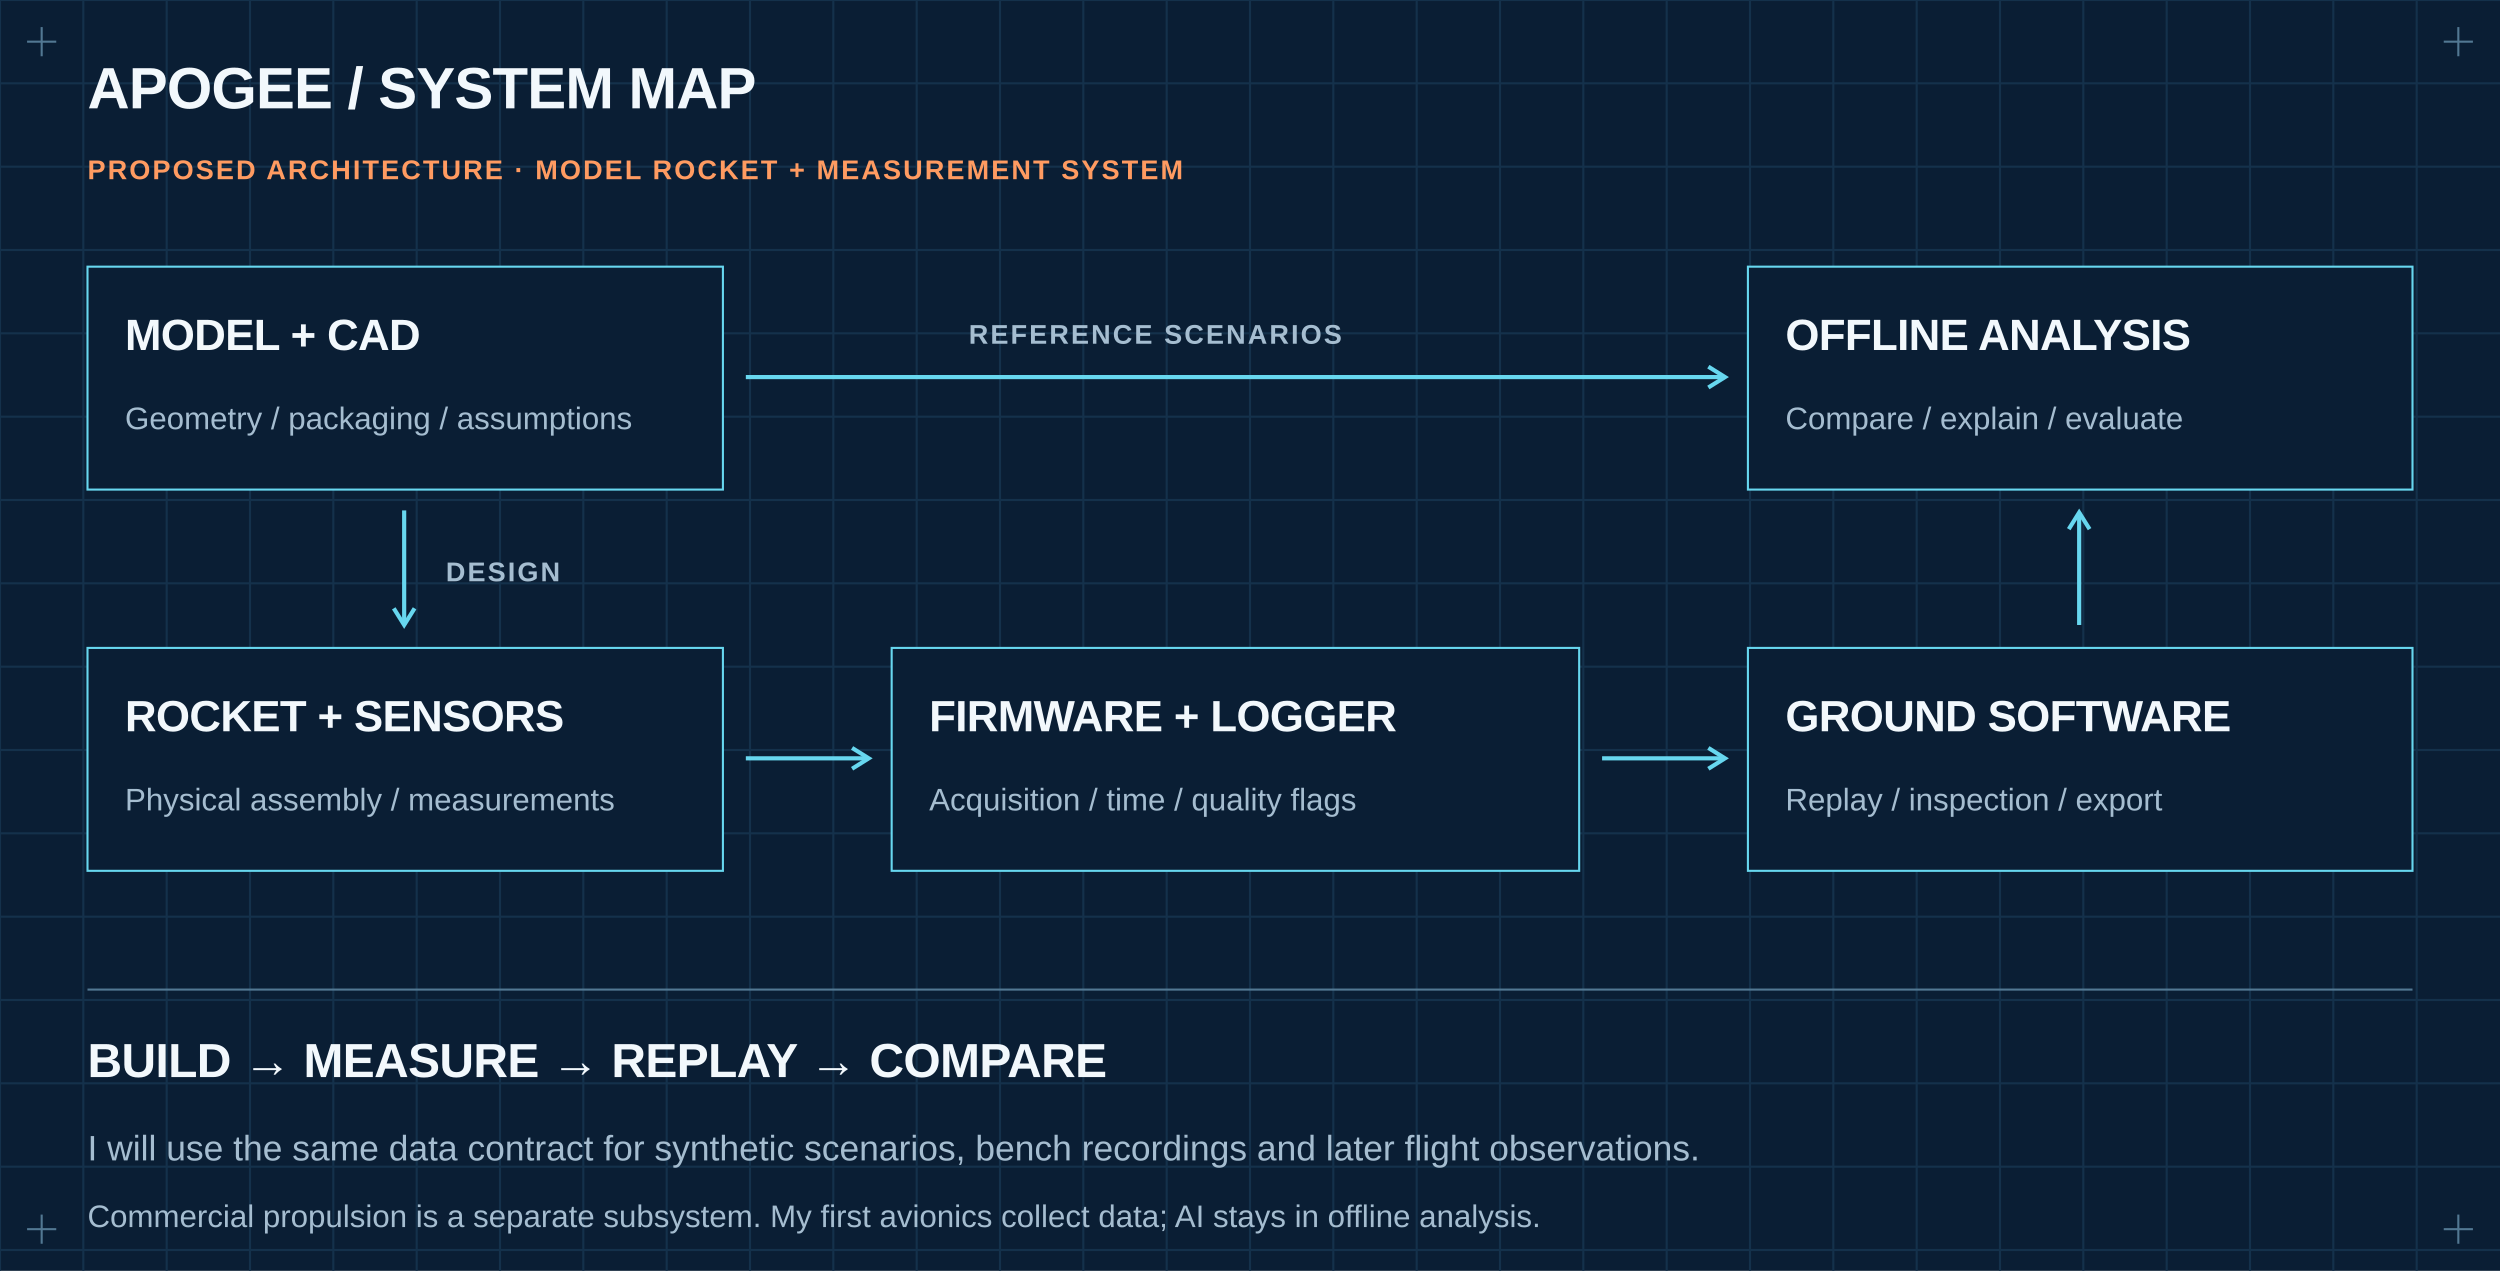
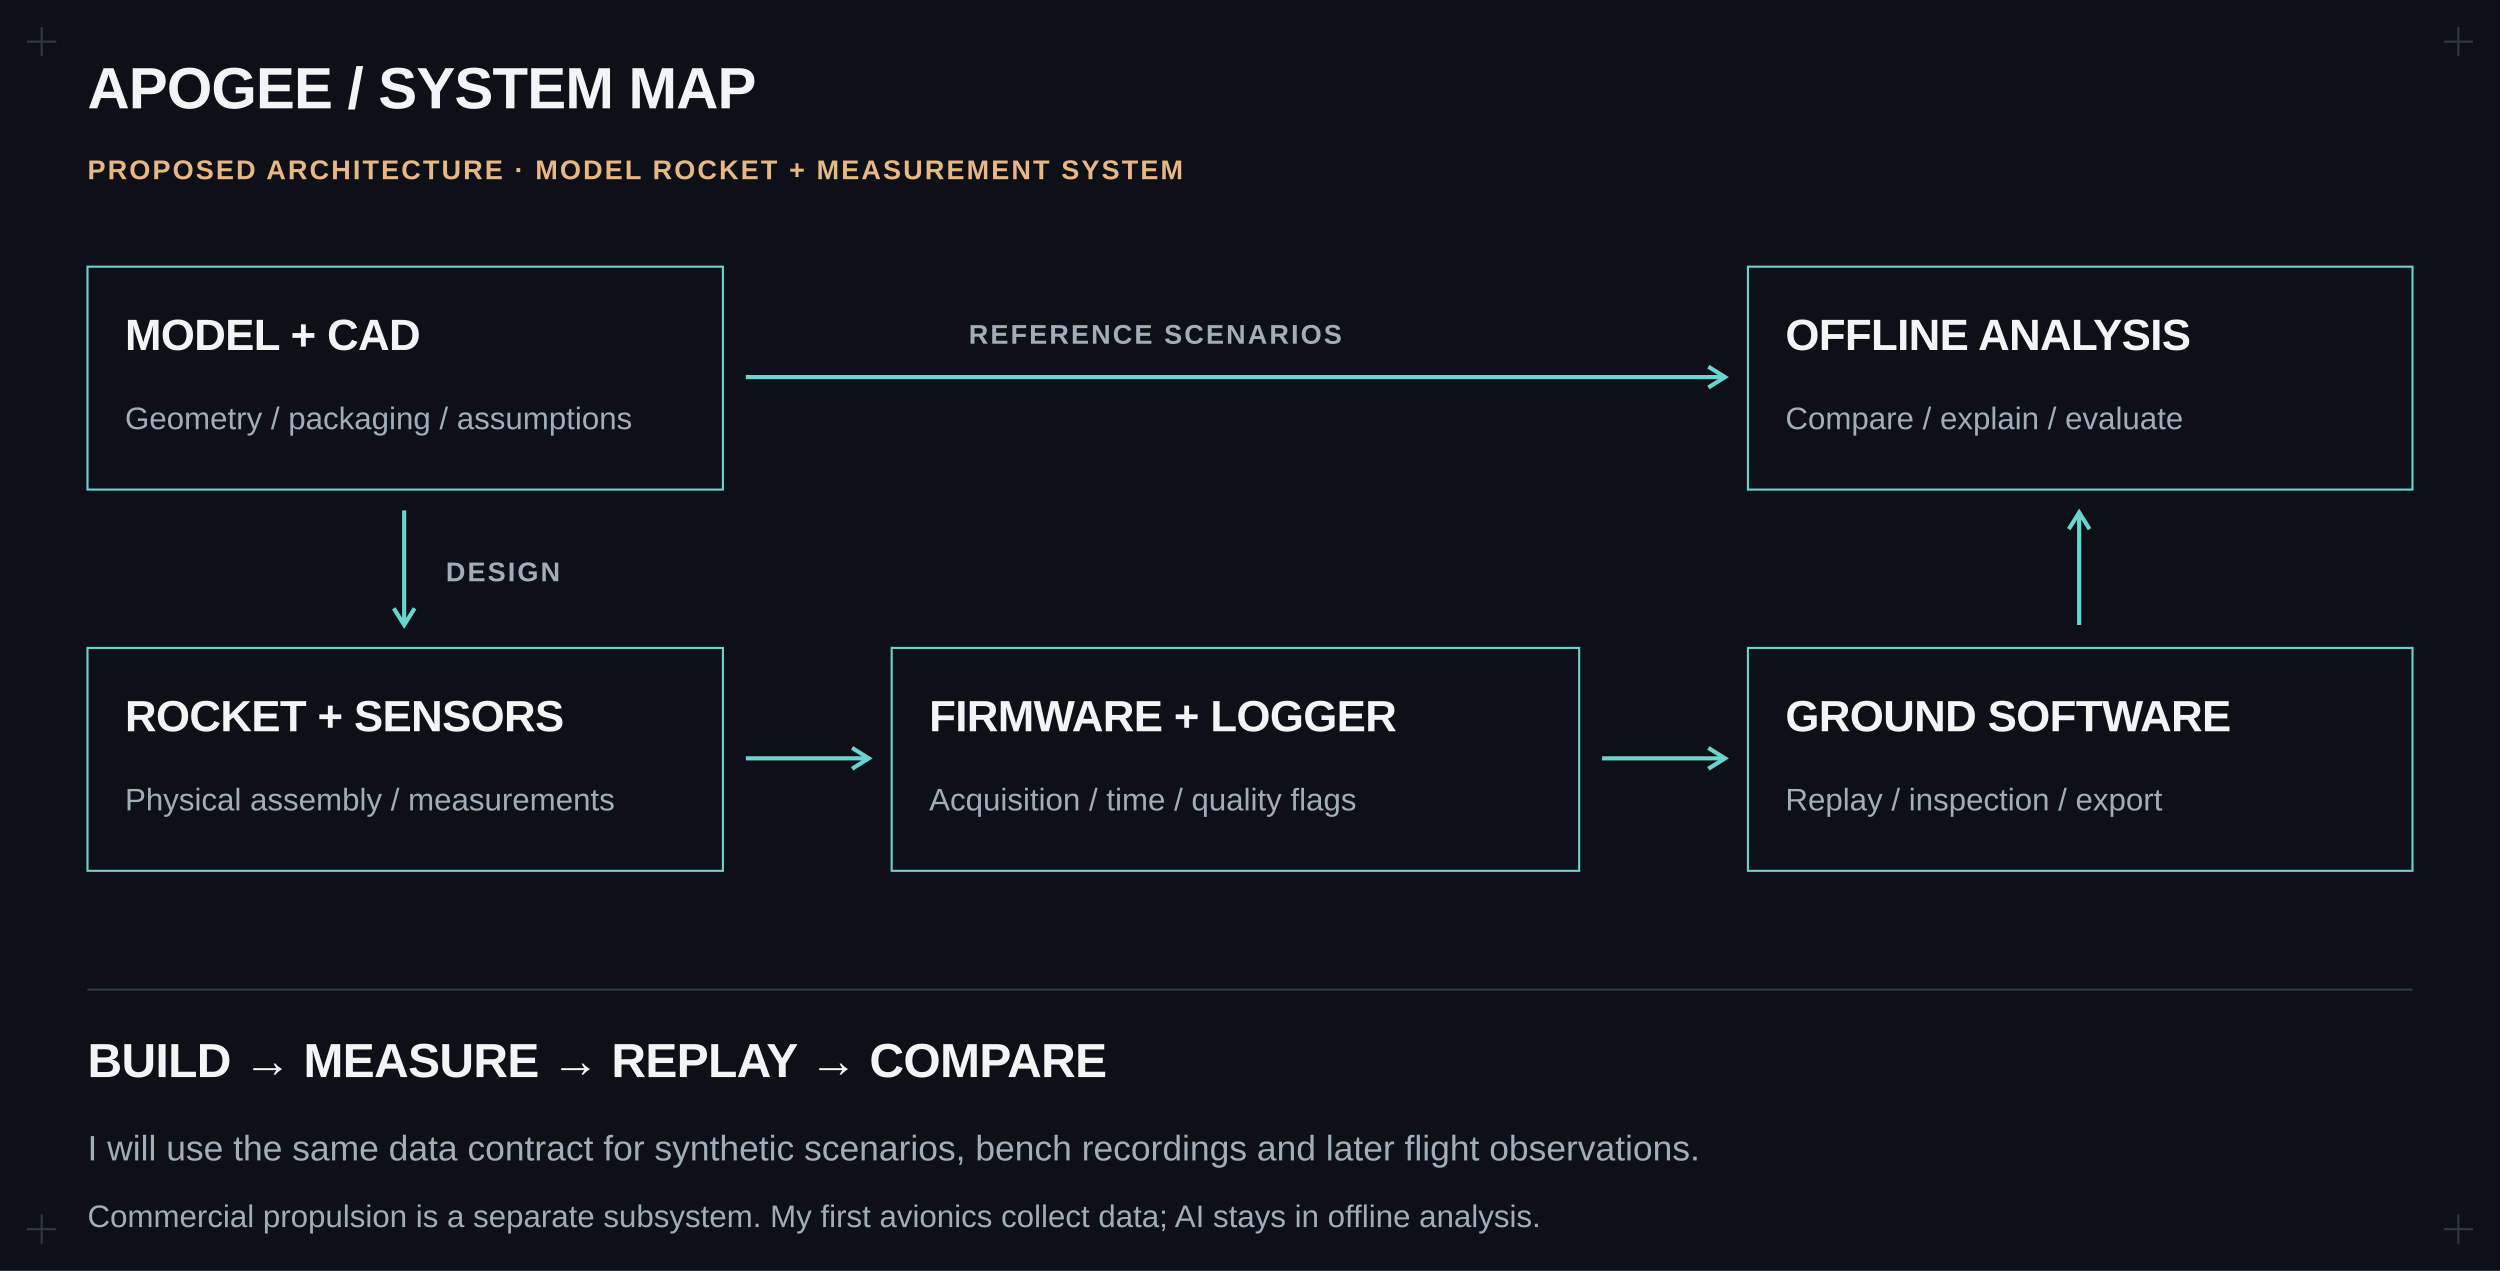
<svg xmlns="http://www.w3.org/2000/svg" width="1200" height="610" viewBox="0 0 1200 610" role="img" aria-labelledby="title desc">
-   <rect x="0" y="0" width="1200" height="610" rx="0" fill="#0A1E34" stroke="none" />
-   <path d="M0 0 L0 610" stroke="#14314B" stroke-width="1" fill="none" />
-   <path d="M40 0 L40 610" stroke="#14314B" stroke-width="1" fill="none" />
-   <path d="M80 0 L80 610" stroke="#14314B" stroke-width="1" fill="none" />
-   <path d="M120 0 L120 610" stroke="#14314B" stroke-width="1" fill="none" />
-   <path d="M160 0 L160 610" stroke="#14314B" stroke-width="1" fill="none" />
-   <path d="M200 0 L200 610" stroke="#14314B" stroke-width="1" fill="none" />
-   <path d="M240 0 L240 610" stroke="#14314B" stroke-width="1" fill="none" />
-   <path d="M280 0 L280 610" stroke="#14314B" stroke-width="1" fill="none" />
-   <path d="M320 0 L320 610" stroke="#14314B" stroke-width="1" fill="none" />
-   <path d="M360 0 L360 610" stroke="#14314B" stroke-width="1" fill="none" />
-   <path d="M400 0 L400 610" stroke="#14314B" stroke-width="1" fill="none" />
-   <path d="M440 0 L440 610" stroke="#14314B" stroke-width="1" fill="none" />
-   <path d="M480 0 L480 610" stroke="#14314B" stroke-width="1" fill="none" />
-   <path d="M520 0 L520 610" stroke="#14314B" stroke-width="1" fill="none" />
-   <path d="M560 0 L560 610" stroke="#14314B" stroke-width="1" fill="none" />
-   <path d="M600 0 L600 610" stroke="#14314B" stroke-width="1" fill="none" />
-   <path d="M640 0 L640 610" stroke="#14314B" stroke-width="1" fill="none" />
-   <path d="M680 0 L680 610" stroke="#14314B" stroke-width="1" fill="none" />
-   <path d="M720 0 L720 610" stroke="#14314B" stroke-width="1" fill="none" />
-   <path d="M760 0 L760 610" stroke="#14314B" stroke-width="1" fill="none" />
-   <path d="M800 0 L800 610" stroke="#14314B" stroke-width="1" fill="none" />
-   <path d="M840 0 L840 610" stroke="#14314B" stroke-width="1" fill="none" />
-   <path d="M880 0 L880 610" stroke="#14314B" stroke-width="1" fill="none" />
-   <path d="M920 0 L920 610" stroke="#14314B" stroke-width="1" fill="none" />
-   <path d="M960 0 L960 610" stroke="#14314B" stroke-width="1" fill="none" />
-   <path d="M1000 0 L1000 610" stroke="#14314B" stroke-width="1" fill="none" />
-   <path d="M1040 0 L1040 610" stroke="#14314B" stroke-width="1" fill="none" />
-   <path d="M1080 0 L1080 610" stroke="#14314B" stroke-width="1" fill="none" />
-   <path d="M1120 0 L1120 610" stroke="#14314B" stroke-width="1" fill="none" />
-   <path d="M1160 0 L1160 610" stroke="#14314B" stroke-width="1" fill="none" />
-   <path d="M0 0 L1200 0" stroke="#14314B" stroke-width="1" fill="none" />
-   <path d="M0 40 L1200 40" stroke="#14314B" stroke-width="1" fill="none" />
-   <path d="M0 80 L1200 80" stroke="#14314B" stroke-width="1" fill="none" />
-   <path d="M0 120 L1200 120" stroke="#14314B" stroke-width="1" fill="none" />
-   <path d="M0 160 L1200 160" stroke="#14314B" stroke-width="1" fill="none" />
-   <path d="M0 200 L1200 200" stroke="#14314B" stroke-width="1" fill="none" />
-   <path d="M0 240 L1200 240" stroke="#14314B" stroke-width="1" fill="none" />
-   <path d="M0 280 L1200 280" stroke="#14314B" stroke-width="1" fill="none" />
-   <path d="M0 320 L1200 320" stroke="#14314B" stroke-width="1" fill="none" />
-   <path d="M0 360 L1200 360" stroke="#14314B" stroke-width="1" fill="none" />
-   <path d="M0 400 L1200 400" stroke="#14314B" stroke-width="1" fill="none" />
-   <path d="M0 440 L1200 440" stroke="#14314B" stroke-width="1" fill="none" />
-   <path d="M0 480 L1200 480" stroke="#14314B" stroke-width="1" fill="none" />
-   <path d="M0 520 L1200 520" stroke="#14314B" stroke-width="1" fill="none" />
-   <path d="M0 560 L1200 560" stroke="#14314B" stroke-width="1" fill="none" />
-   <path d="M0 600 L1200 600" stroke="#14314B" stroke-width="1" fill="none" />
-   <path d="M13 20 L27 20" stroke="#527893" stroke-width="1" fill="none" />
-   <path d="M20 13 L20 27" stroke="#527893" stroke-width="1" fill="none" />
-   <path d="M1173 20 L1187 20" stroke="#527893" stroke-width="1" fill="none" />
-   <path d="M1180 13 L1180 27" stroke="#527893" stroke-width="1" fill="none" />
-   <path d="M13 590 L27 590" stroke="#527893" stroke-width="1" fill="none" />
-   <path d="M20 583 L20 597" stroke="#527893" stroke-width="1" fill="none" />
-   <path d="M1173 590 L1187 590" stroke="#527893" stroke-width="1" fill="none" />
-   <path d="M1180 583 L1180 597" stroke="#527893" stroke-width="1" fill="none" />
-   <text x="42" y="52" fill="#F2F8FC" font-family="Arial,Helvetica,sans-serif" font-size="28" font-weight="700" letter-spacing="-0.4">APOGEE / SYSTEM MAP</text>
-   <text x="42" y="86" fill="#FF9B61" font-family="Arial,Helvetica,sans-serif" font-size="13" font-weight="700" letter-spacing="1">PROPOSED ARCHITECTURE · MODEL ROCKET + MEASUREMENT SYSTEM</text>
-   <rect x="42" y="128" width="305" height="107" rx="0" fill="#0A1E34" stroke="#67D7EF" />
-   <text x="60" y="168" fill="#F2F8FC" font-family="Arial,Helvetica,sans-serif" font-size="21" font-weight="700" letter-spacing="-0.3">MODEL + CAD</text>
-   <text x="60" y="206" fill="#A5BDD0" font-family="Arial,Helvetica,sans-serif" font-size="15" font-weight="400" letter-spacing="0">Geometry / packaging / assumptions</text>
-   <rect x="42" y="311" width="305" height="107" rx="0" fill="#0A1E34" stroke="#67D7EF" />
-   <text x="60" y="351" fill="#F2F8FC" font-family="Arial,Helvetica,sans-serif" font-size="21" font-weight="700" letter-spacing="-0.3">ROCKET + SENSORS</text>
-   <text x="60" y="389" fill="#A5BDD0" font-family="Arial,Helvetica,sans-serif" font-size="15" font-weight="400" letter-spacing="0">Physical assembly / measurements</text>
-   <rect x="428" y="311" width="330" height="107" rx="0" fill="#0A1E34" stroke="#67D7EF" />
-   <text x="446" y="351" fill="#F2F8FC" font-family="Arial,Helvetica,sans-serif" font-size="21" font-weight="700" letter-spacing="-0.3">FIRMWARE + LOGGER</text>
-   <text x="446" y="389" fill="#A5BDD0" font-family="Arial,Helvetica,sans-serif" font-size="15" font-weight="400" letter-spacing="0">Acquisition / time / quality flags</text>
-   <rect x="839" y="311" width="319" height="107" rx="0" fill="#0A1E34" stroke="#67D7EF" />
-   <text x="857" y="351" fill="#F2F8FC" font-family="Arial,Helvetica,sans-serif" font-size="21" font-weight="700" letter-spacing="-0.3">GROUND SOFTWARE</text>
-   <text x="857" y="389" fill="#A5BDD0" font-family="Arial,Helvetica,sans-serif" font-size="15" font-weight="400" letter-spacing="0">Replay / inspection / export</text>
-   <rect x="839" y="128" width="319" height="107" rx="0" fill="#0A1E34" stroke="#67D7EF" />
-   <text x="857" y="168" fill="#F2F8FC" font-family="Arial,Helvetica,sans-serif" font-size="21" font-weight="700" letter-spacing="-0.3">OFFLINE ANALYSIS</text>
-   <text x="857" y="206" fill="#A5BDD0" font-family="Arial,Helvetica,sans-serif" font-size="15" font-weight="400" letter-spacing="0">Compare / explain / evaluate</text>
-   <path d="M194 245 L194 300" stroke="#67D7EF" stroke-width="2" fill="none" />
-   <path d="M189 292 L194 300 L199 292" stroke="#67D7EF" stroke-width="2" fill="none" />
-   <text x="214" y="279" fill="#A5BDD0" font-family="Arial,Helvetica,sans-serif" font-size="13" font-weight="700" letter-spacing="1">DESIGN</text>
-   <path d="M358 364 L417 364" stroke="#67D7EF" stroke-width="2" fill="none" />
-   <path d="M409 359 L417 364 L409 369" stroke="#67D7EF" stroke-width="2" fill="none" />
-   <path d="M769 364 L828 364" stroke="#67D7EF" stroke-width="2" fill="none" />
-   <path d="M820 359 L828 364 L820 369" stroke="#67D7EF" stroke-width="2" fill="none" />
-   <path d="M998 300 L998 246" stroke="#67D7EF" stroke-width="2" fill="none" />
-   <path d="M993 254 L998 246 L1003 254" stroke="#67D7EF" stroke-width="2" fill="none" />
-   <path d="M358 181 L828 181" stroke="#67D7EF" stroke-width="2" fill="none" />
-   <path d="M820 176 L828 181 L820 186" stroke="#67D7EF" stroke-width="2" fill="none" />
-   <text x="465" y="165" fill="#A5BDD0" font-family="Arial,Helvetica,sans-serif" font-size="13" font-weight="700" letter-spacing="1">REFERENCE SCENARIOS</text>
-   <path d="M42 475 L1158 475" stroke="#527893" stroke-width="1" fill="none" />
-   <text x="42" y="517" fill="#F2F8FC" font-family="Arial,Helvetica,sans-serif" font-size="23" font-weight="700" letter-spacing="-0.3">BUILD → MEASURE → REPLAY → COMPARE</text>
-   <text x="42" y="557" fill="#A5BDD0" font-family="Arial,Helvetica,sans-serif" font-size="17" font-weight="400" letter-spacing="0">I will use the same data contract for synthetic scenarios, bench recordings and later flight observations.</text>
-   <text x="42" y="589" fill="#A5BDD0" font-family="Arial,Helvetica,sans-serif" font-size="15" font-weight="400" letter-spacing="0">Commercial propulsion is a separate subsystem. My first avionics collect data; AI stays in offline analysis.</text>
+   <rect x="0" y="0" width="1200" height="610" rx="0" fill="#0D1117" stroke="none" />
+   <path d="M13 20 L27 20" stroke="#303943" stroke-width="1" fill="none" />
+   <path d="M20 13 L20 27" stroke="#303943" stroke-width="1" fill="none" />
+   <path d="M1173 20 L1187 20" stroke="#303943" stroke-width="1" fill="none" />
+   <path d="M1180 13 L1180 27" stroke="#303943" stroke-width="1" fill="none" />
+   <path d="M13 590 L27 590" stroke="#303943" stroke-width="1" fill="none" />
+   <path d="M20 583 L20 597" stroke="#303943" stroke-width="1" fill="none" />
+   <path d="M1173 590 L1187 590" stroke="#303943" stroke-width="1" fill="none" />
+   <path d="M1180 583 L1180 597" stroke="#303943" stroke-width="1" fill="none" />
+   <text x="42" y="52" fill="#F2F4F5" font-family="Arial,Helvetica,sans-serif" font-size="28" font-weight="700" letter-spacing="-0.4">APOGEE / SYSTEM MAP</text>
+   <text x="42" y="86" fill="#E7B785" font-family="Arial,Helvetica,sans-serif" font-size="13" font-weight="700" letter-spacing="1">PROPOSED ARCHITECTURE · MODEL ROCKET + MEASUREMENT SYSTEM</text>
+   <rect x="42" y="128" width="305" height="107" rx="0" fill="#0D1117" stroke="#69D4D0" />
+   <text x="60" y="168" fill="#F2F4F5" font-family="Arial,Helvetica,sans-serif" font-size="21" font-weight="700" letter-spacing="-0.3">MODEL + CAD</text>
+   <text x="60" y="206" fill="#A1ADB9" font-family="Arial,Helvetica,sans-serif" font-size="15" font-weight="400" letter-spacing="0">Geometry / packaging / assumptions</text>
+   <rect x="42" y="311" width="305" height="107" rx="0" fill="#0D1117" stroke="#69D4D0" />
+   <text x="60" y="351" fill="#F2F4F5" font-family="Arial,Helvetica,sans-serif" font-size="21" font-weight="700" letter-spacing="-0.3">ROCKET + SENSORS</text>
+   <text x="60" y="389" fill="#A1ADB9" font-family="Arial,Helvetica,sans-serif" font-size="15" font-weight="400" letter-spacing="0">Physical assembly / measurements</text>
+   <rect x="428" y="311" width="330" height="107" rx="0" fill="#0D1117" stroke="#69D4D0" />
+   <text x="446" y="351" fill="#F2F4F5" font-family="Arial,Helvetica,sans-serif" font-size="21" font-weight="700" letter-spacing="-0.3">FIRMWARE + LOGGER</text>
+   <text x="446" y="389" fill="#A1ADB9" font-family="Arial,Helvetica,sans-serif" font-size="15" font-weight="400" letter-spacing="0">Acquisition / time / quality flags</text>
+   <rect x="839" y="311" width="319" height="107" rx="0" fill="#0D1117" stroke="#69D4D0" />
+   <text x="857" y="351" fill="#F2F4F5" font-family="Arial,Helvetica,sans-serif" font-size="21" font-weight="700" letter-spacing="-0.3">GROUND SOFTWARE</text>
+   <text x="857" y="389" fill="#A1ADB9" font-family="Arial,Helvetica,sans-serif" font-size="15" font-weight="400" letter-spacing="0">Replay / inspection / export</text>
+   <rect x="839" y="128" width="319" height="107" rx="0" fill="#0D1117" stroke="#69D4D0" />
+   <text x="857" y="168" fill="#F2F4F5" font-family="Arial,Helvetica,sans-serif" font-size="21" font-weight="700" letter-spacing="-0.3">OFFLINE ANALYSIS</text>
+   <text x="857" y="206" fill="#A1ADB9" font-family="Arial,Helvetica,sans-serif" font-size="15" font-weight="400" letter-spacing="0">Compare / explain / evaluate</text>
+   <path d="M194 245 L194 300" stroke="#69D4D0" stroke-width="2" fill="none" />
+   <path d="M189 292 L194 300 L199 292" stroke="#69D4D0" stroke-width="2" fill="none" />
+   <text x="214" y="279" fill="#A1ADB9" font-family="Arial,Helvetica,sans-serif" font-size="13" font-weight="700" letter-spacing="1">DESIGN</text>
+   <path d="M358 364 L417 364" stroke="#69D4D0" stroke-width="2" fill="none" />
+   <path d="M409 359 L417 364 L409 369" stroke="#69D4D0" stroke-width="2" fill="none" />
+   <path d="M769 364 L828 364" stroke="#69D4D0" stroke-width="2" fill="none" />
+   <path d="M820 359 L828 364 L820 369" stroke="#69D4D0" stroke-width="2" fill="none" />
+   <path d="M998 300 L998 246" stroke="#69D4D0" stroke-width="2" fill="none" />
+   <path d="M993 254 L998 246 L1003 254" stroke="#69D4D0" stroke-width="2" fill="none" />
+   <path d="M358 181 L828 181" stroke="#69D4D0" stroke-width="2" fill="none" />
+   <path d="M820 176 L828 181 L820 186" stroke="#69D4D0" stroke-width="2" fill="none" />
+   <text x="465" y="165" fill="#A1ADB9" font-family="Arial,Helvetica,sans-serif" font-size="13" font-weight="700" letter-spacing="1">REFERENCE SCENARIOS</text>
+   <path d="M42 475 L1158 475" stroke="#303943" stroke-width="1" fill="none" />
+   <text x="42" y="517" fill="#F2F4F5" font-family="Arial,Helvetica,sans-serif" font-size="23" font-weight="700" letter-spacing="-0.3">BUILD → MEASURE → REPLAY → COMPARE</text>
+   <text x="42" y="557" fill="#A1ADB9" font-family="Arial,Helvetica,sans-serif" font-size="17" font-weight="400" letter-spacing="0">I will use the same data contract for synthetic scenarios, bench recordings and later flight observations.</text>
+   <text x="42" y="589" fill="#A1ADB9" font-family="Arial,Helvetica,sans-serif" font-size="15" font-weight="400" letter-spacing="0">Commercial propulsion is a separate subsystem. My first avionics collect data; AI stays in offline analysis.</text>
</svg>
